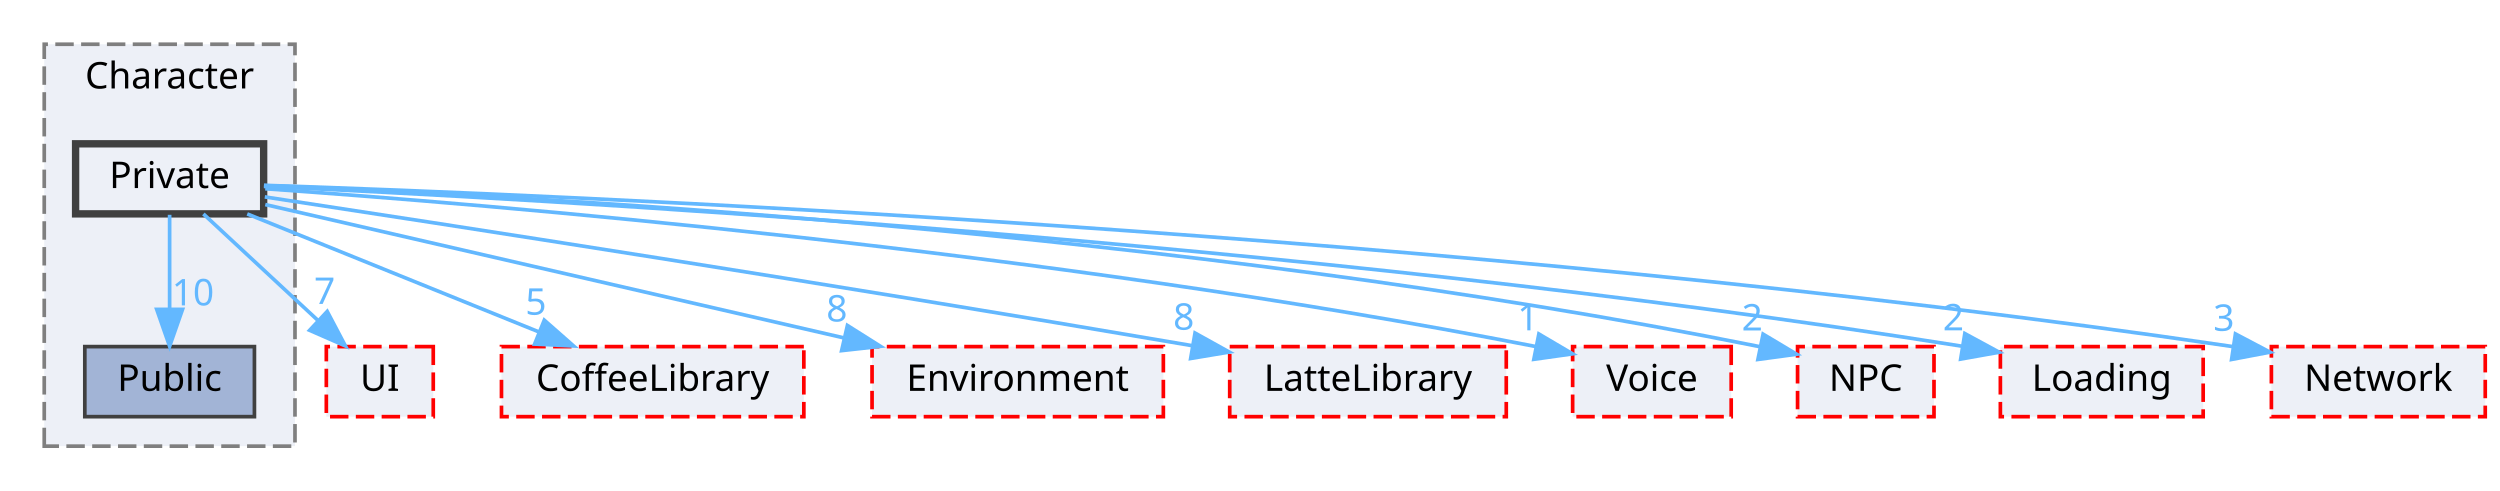
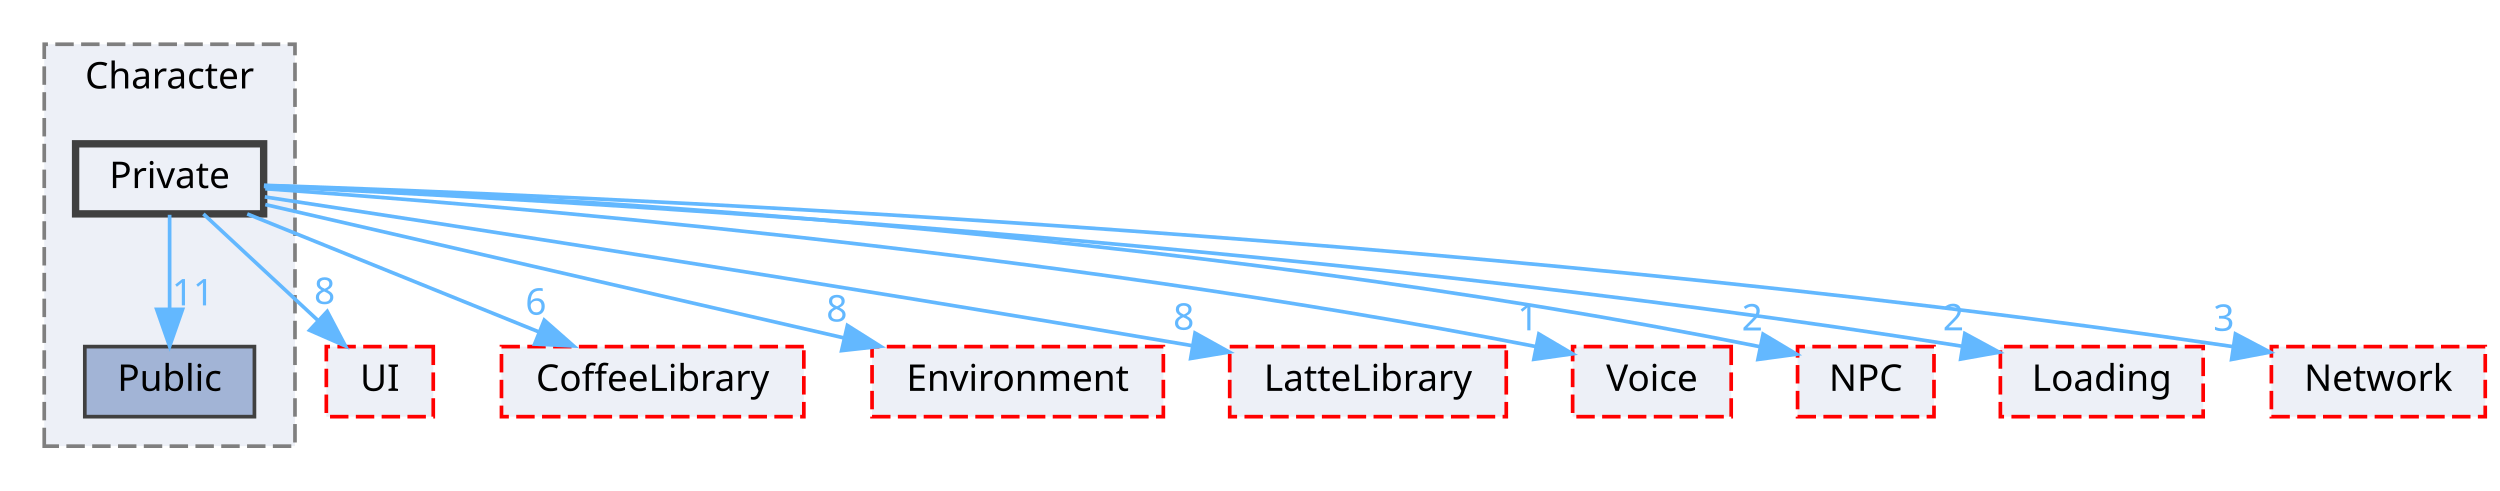
<svg xmlns="http://www.w3.org/2000/svg" xmlns:xlink="http://www.w3.org/1999/xlink" width="678pt" height="133pt" viewBox="0.00 0.00 678.00 133.00">
  <g id="graph0" class="graph" transform="scale(1 1) rotate(0) translate(4 129)">
    <g id="clust1" class="cluster">
      <g id="a_clust1">
        <a xlink:href="dir_30a32aefdd63d45ceef0dee8661c9467.html" target="_top" xlink:title="Character">
          <polygon fill="#edf0f7" stroke="#7f7f7f" stroke-dasharray="5,2" points="8,-8 8,-117 76,-117 76,-8 8,-8" />
          <text text-anchor="middle" x="42" y="-105" font-family="Malgun Gothic" font-size="10.00">Character</text>
        </a>
      </g>
    </g>
    <g id="node1" class="node">
      <g id="a_node1">
        <a xlink:href="dir_af81b04a36ba2a38d3cba1bda2177c33.html" target="_top" xlink:title="Public">
          <polygon fill="#a2b4d6" stroke="#404040" points="65,-35 19,-35 19,-16 65,-16 65,-35" />
          <text text-anchor="middle" x="42" y="-23" font-family="Malgun Gothic" font-size="10.00">Public</text>
        </a>
      </g>
    </g>
    <g id="node2" class="node">
      <g id="a_node2">
        <a xlink:href="dir_473073a5b1d328bd879d6a5e7ab32076.html" target="_top" xlink:title="Private">
          <polygon fill="#edf0f7" stroke="#404040" stroke-width="2" points="67.5,-90 16.5,-90 16.5,-71 67.5,-71 67.5,-90" />
          <text text-anchor="middle" x="42" y="-78" font-family="Malgun Gothic" font-size="10.00">Private</text>
        </a>
      </g>
    </g>
    <g id="edge8" class="edge">
      <g id="a_edge8">
        <a xlink:href="dir_000023_000038.html" target="_top">
          <path fill="none" stroke="#63b8ff" d="M42,-70.75C42,-63.8 42,-53.85 42,-45.13" />
          <polygon fill="#63b8ff" stroke="#63b8ff" points="45.5,-45.09 42,-35.09 38.5,-45.09 45.5,-45.09" />
        </a>
      </g>
      <g id="a_edge8-headlabel">
-         <a xlink:href="dir_000023_000038.html" target="_top" xlink:title="10">
-           <text text-anchor="middle" x="48.34" y="-46.18" font-family="Malgun Gothic" font-size="10.00" fill="#63b8ff">10</text>
+         <a xlink:href="dir_000023_000038.html" target="_top" xlink:title="11">
+           <text text-anchor="middle" x="48.34" y="-46.18" font-family="Malgun Gothic" font-size="10.00" fill="#63b8ff">11</text>
        </a>
      </g>
    </g>
    <g id="node3" class="node">
      <g id="a_node3">
        <a xlink:href="dir_082c221e7eea3847d25ff2604012feae.html" target="_top" xlink:title="UI">
          <polygon fill="#edf0f7" stroke="red" stroke-dasharray="5,2" points="113.5,-35 84.5,-35 84.5,-16 113.5,-16 113.5,-35" />
          <text text-anchor="middle" x="99" y="-23" font-family="Malgun Gothic" font-size="10.00">UI</text>
        </a>
      </g>
    </g>
    <g id="edge1" class="edge">
      <g id="a_edge1">
        <a xlink:href="dir_000023_000048.html" target="_top">
          <path fill="none" stroke="#63b8ff" d="M51.16,-70.98C59.5,-63.23 72.03,-51.58 82.18,-42.14" />
          <polygon fill="#63b8ff" stroke="#63b8ff" points="84.74,-44.54 89.68,-35.17 79.97,-39.42 84.74,-44.54" />
        </a>
      </g>
      <g id="a_edge1-headlabel">
-         <a xlink:href="dir_000023_000048.html" target="_top" xlink:title="7">
-           <text text-anchor="middle" x="84.04" y="-46.57" font-family="Malgun Gothic" font-size="10.00" fill="#63b8ff">7</text>
+         <a xlink:href="dir_000023_000048.html" target="_top" xlink:title="8">
+           <text text-anchor="middle" x="84.04" y="-46.57" font-family="Malgun Gothic" font-size="10.00" fill="#63b8ff">8</text>
        </a>
      </g>
    </g>
    <g id="node4" class="node">
      <g id="a_node4">
        <a xlink:href="dir_2270f6753238979635db772f09123181.html" target="_top" xlink:title="CoffeeLibrary">
          <polygon fill="#edf0f7" stroke="red" stroke-dasharray="5,2" points="214,-35 132,-35 132,-16 214,-16 214,-35" />
          <text text-anchor="middle" x="173" y="-23" font-family="Malgun Gothic" font-size="10.00">CoffeeLibrary</text>
        </a>
      </g>
    </g>
    <g id="edge2" class="edge">
      <g id="a_edge2">
        <a xlink:href="dir_000023_000003.html" target="_top">
          <path fill="none" stroke="#63b8ff" d="M63.05,-70.98C84.41,-62.34 117.7,-48.87 142.06,-39.02" />
          <polygon fill="#63b8ff" stroke="#63b8ff" points="143.61,-42.17 151.57,-35.17 140.99,-35.68 143.61,-42.17" />
        </a>
      </g>
      <g id="a_edge2-headlabel">
-         <a xlink:href="dir_000023_000003.html" target="_top" xlink:title="5">
-           <text text-anchor="middle" x="141.34" y="-43.65" font-family="Malgun Gothic" font-size="10.00" fill="#63b8ff">5</text>
+         <a xlink:href="dir_000023_000003.html" target="_top" xlink:title="6">
+           <text text-anchor="middle" x="141.34" y="-43.65" font-family="Malgun Gothic" font-size="10.00" fill="#63b8ff">6</text>
        </a>
      </g>
    </g>
    <g id="node5" class="node">
      <g id="a_node5">
        <a xlink:href="dir_33401b21ee94a88a4c3dcbc47e107729.html" target="_top" xlink:title="Environment">
          <polygon fill="#edf0f7" stroke="red" stroke-dasharray="5,2" points="311.5,-35 232.5,-35 232.5,-16 311.5,-16 311.5,-35" />
          <text text-anchor="middle" x="272" y="-23" font-family="Malgun Gothic" font-size="10.00">Environment</text>
        </a>
      </g>
    </g>
    <g id="edge3" class="edge">
      <g id="a_edge3">
        <a xlink:href="dir_000023_000008.html" target="_top">
          <path fill="none" stroke="#63b8ff" d="M67.94,-73.52C105.92,-64.77 177.29,-48.32 224.74,-37.39" />
          <polygon fill="#63b8ff" stroke="#63b8ff" points="225.82,-40.73 234.78,-35.08 224.25,-33.91 225.82,-40.73" />
        </a>
      </g>
      <g id="a_edge3-headlabel">
        <a xlink:href="dir_000023_000008.html" target="_top" xlink:title="8">
          <text text-anchor="middle" x="222.96" y="-41.81" font-family="Malgun Gothic" font-size="10.00" fill="#63b8ff">8</text>
        </a>
      </g>
    </g>
    <g id="node6" class="node">
      <g id="a_node6">
        <a xlink:href="dir_399370037b6f5ff6b0840148d18ec8d9.html" target="_top" xlink:title="LatteLibrary">
          <polygon fill="#edf0f7" stroke="red" stroke-dasharray="5,2" points="404.5,-35 329.5,-35 329.5,-16 404.5,-16 404.5,-35" />
          <text text-anchor="middle" x="367" y="-23" font-family="Malgun Gothic" font-size="10.00">LatteLibrary</text>
        </a>
      </g>
    </g>
    <g id="edge4" class="edge">
      <g id="a_edge4">
        <a xlink:href="dir_000023_000010.html" target="_top">
          <path fill="none" stroke="#63b8ff" d="M67.81,-75.6C115.45,-68.36 220.65,-52.14 319.23,-35.27" />
          <polygon fill="#63b8ff" stroke="#63b8ff" points="320.09,-38.68 329.36,-33.53 318.91,-31.78 320.09,-38.68" />
        </a>
      </g>
      <g id="a_edge4-headlabel">
        <a xlink:href="dir_000023_000010.html" target="_top" xlink:title="8">
          <text text-anchor="middle" x="317.03" y="-39.58" font-family="Malgun Gothic" font-size="10.00" fill="#63b8ff">8</text>
        </a>
      </g>
    </g>
    <g id="node7" class="node">
      <g id="a_node7">
        <a xlink:href="dir_5044191fc6ce113a7d14cb8aecfef6f0.html" target="_top" xlink:title="Voice">
          <polygon fill="#edf0f7" stroke="red" stroke-dasharray="5,2" points="465.5,-35 422.5,-35 422.5,-16 465.5,-16 465.5,-35" />
          <text text-anchor="middle" x="444" y="-23" font-family="Malgun Gothic" font-size="10.00">Voice</text>
        </a>
      </g>
    </g>
    <g id="edge5" class="edge">
      <g id="a_edge5">
        <a xlink:href="dir_000023_000049.html" target="_top">
          <path fill="none" stroke="#63b8ff" d="M67.93,-77.81C127.33,-73.63 277.89,-61.35 412.4,-35.04" />
          <polygon fill="#63b8ff" stroke="#63b8ff" points="413.34,-38.42 422.47,-33.04 411.98,-31.56 413.34,-38.42" />
        </a>
      </g>
      <g id="a_edge5-headlabel">
        <a xlink:href="dir_000023_000049.html" target="_top" xlink:title="1">
          <text text-anchor="middle" x="410.37" y="-39.41" font-family="Malgun Gothic" font-size="10.00" fill="#63b8ff">1</text>
        </a>
      </g>
    </g>
    <g id="node8" class="node">
      <g id="a_node8">
        <a xlink:href="dir_5560373278cf24d5c49b2d7d4405fd90.html" target="_top" xlink:title="NPC">
          <polygon fill="#edf0f7" stroke="red" stroke-dasharray="5,2" points="520.5,-35 483.5,-35 483.5,-16 520.5,-16 520.5,-35" />
          <text text-anchor="middle" x="502" y="-23" font-family="Malgun Gothic" font-size="10.00">NPC</text>
        </a>
      </g>
    </g>
    <g id="edge6" class="edge">
      <g id="a_edge6">
        <a xlink:href="dir_000023_000015.html" target="_top">
          <path fill="none" stroke="#63b8ff" d="M67.65,-78.67C133.69,-76.17 314.91,-66.88 473.33,-34.97" />
          <polygon fill="#63b8ff" stroke="#63b8ff" points="474.15,-38.38 483.25,-32.94 472.75,-31.52 474.15,-38.38" />
        </a>
      </g>
      <g id="a_edge6-headlabel">
        <a xlink:href="dir_000023_000015.html" target="_top" xlink:title="2">
          <text text-anchor="middle" x="471.2" y="-39.38" font-family="Malgun Gothic" font-size="10.00" fill="#63b8ff">2</text>
        </a>
      </g>
    </g>
    <g id="node9" class="node">
      <g id="a_node9">
        <a xlink:href="dir_9920d857cc3004aa5533228007991ccd.html" target="_top" xlink:title="Loading">
          <polygon fill="#edf0f7" stroke="red" stroke-dasharray="5,2" points="593.5,-35 538.5,-35 538.5,-16 593.5,-16 593.5,-35" />
          <text text-anchor="middle" x="566" y="-23" font-family="Malgun Gothic" font-size="10.00">Loading</text>
        </a>
      </g>
    </g>
    <g id="edge7" class="edge">
      <g id="a_edge7">
        <a xlink:href="dir_000023_000011.html" target="_top">
          <path fill="none" stroke="#63b8ff" d="M67.56,-78.44C138.99,-75.21 346.81,-63.99 528.19,-35.09" />
          <polygon fill="#63b8ff" stroke="#63b8ff" points="528.86,-38.53 538.17,-33.48 527.74,-31.62 528.86,-38.53" />
        </a>
      </g>
      <g id="a_edge7-headlabel">
        <a xlink:href="dir_000023_000011.html" target="_top" xlink:title="2">
          <text text-anchor="middle" x="525.76" y="-39.41" font-family="Malgun Gothic" font-size="10.00" fill="#63b8ff">2</text>
        </a>
      </g>
    </g>
    <g id="node10" class="node">
      <g id="a_node10">
        <a xlink:href="dir_c2b02947111445946fd451d0a8a11573.html" target="_top" xlink:title="Network">
          <polygon fill="#edf0f7" stroke="red" stroke-dasharray="5,2" points="670,-35 612,-35 612,-16 670,-16 670,-35" />
          <text text-anchor="middle" x="641" y="-23" font-family="Malgun Gothic" font-size="10.00">Network</text>
        </a>
      </g>
    </g>
    <g id="edge9" class="edge">
      <g id="a_edge9">
        <a xlink:href="dir_000023_000014.html" target="_top">
          <path fill="none" stroke="#63b8ff" d="M67.59,-78.75C146.03,-76.19 390.15,-66.23 601.58,-35" />
          <polygon fill="#63b8ff" stroke="#63b8ff" points="602.25,-38.44 611.62,-33.5 601.21,-31.52 602.25,-38.44" />
        </a>
      </g>
      <g id="a_edge9-headlabel">
        <a xlink:href="dir_000023_000014.html" target="_top" xlink:title="3">
          <text text-anchor="middle" x="599.11" y="-39.28" font-family="Malgun Gothic" font-size="10.00" fill="#63b8ff">3</text>
        </a>
      </g>
    </g>
  </g>
</svg>
